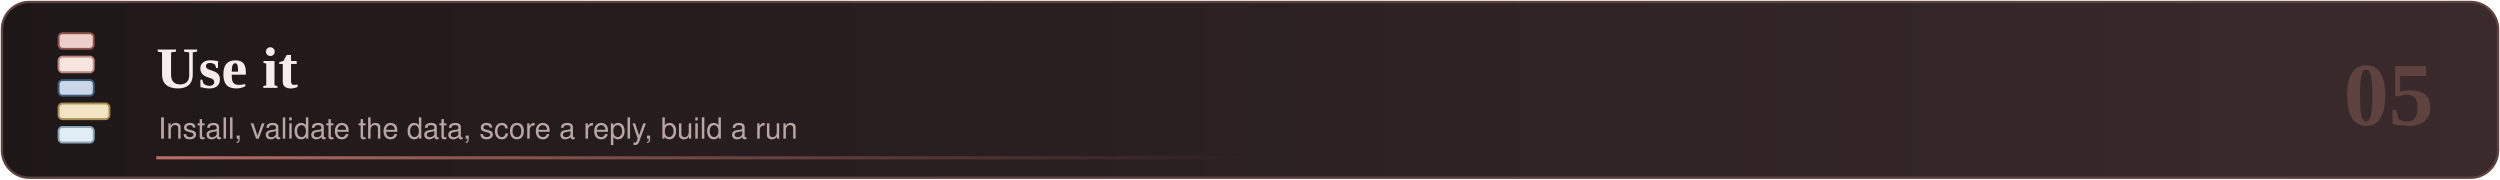
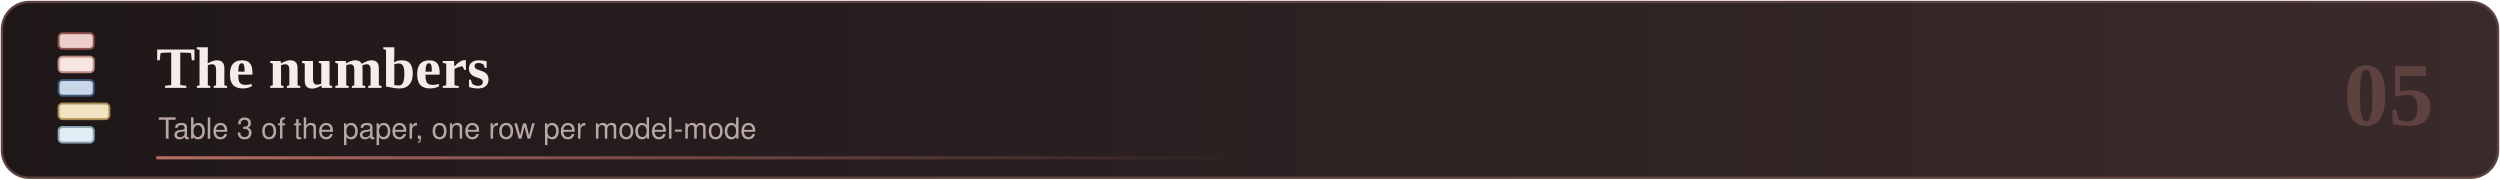
- <svg xmlns="http://www.w3.org/2000/svg" viewBox="0 0 1280 92" width="1280" height="92" role="img" aria-label="Use it: Install, validate the data, score a reply, build a run">
+ <svg xmlns="http://www.w3.org/2000/svg" viewBox="0 0 1280 92" width="1280" height="92" role="img" aria-label="The numbers: Table 3 of the paper, one row per model-mode">
  <defs>
    <linearGradient id="b" x1="0" y1="0" x2="1" y2="0">
      <stop offset="0" stop-color="#1E1718" />
      <stop offset="1" stop-color="#3A2A2B" />
    </linearGradient>
    <linearGradient id="r" x1="0" y1="0" x2="1" y2="0">
      <stop offset="0" stop-color="#C9786E" stop-opacity="0.9" />
      <stop offset="1" stop-color="#C9786E" stop-opacity="0" />
    </linearGradient>
  </defs>
  <rect x="1" y="1" width="1278" height="90" rx="14" fill="url(#b)" stroke="#5E4240" stroke-width="1.2" />
  <rect x="30" y="17" width="18" height="8" rx="2" fill="#ECCECA" stroke="#8D4F4A" stroke-width="1" />
  <rect x="30" y="29" width="18" height="8" rx="2" fill="#F7E5E2" stroke="#BD8A81" stroke-width="1" />
  <rect x="30" y="41" width="18" height="8" rx="2" fill="#CAD7E9" stroke="#415A79" stroke-width="1" />
  <rect x="30" y="53" width="26" height="8" rx="2" fill="#F2E3C3" stroke="#AA8E53" stroke-width="1" />
  <rect x="30" y="65" width="18" height="8" rx="2" fill="#E1EDF5" stroke="#8AA2B1" stroke-width="1" />
-   <text x="80.0" y="45.0" font-family="'Times New Roman', Times, 'Nimbus Roman', 'Liberation Serif', 'DejaVu Serif', serif" font-size="30" font-weight="bold" fill="#F6ECEA" text-anchor="start">Use it</text>
-   <text x="81.0" y="71.0" font-family="-apple-system, BlinkMacSystemFont, 'Segoe UI', 'Helvetica Neue', Helvetica, Arial, sans-serif" font-size="15" font-weight="normal" fill="#B8A7A4" text-anchor="start">Install, validate the data, score a reply, build a run</text>
+   <text x="80.0" y="45.0" font-family="'Times New Roman', Times, 'Nimbus Roman', 'Liberation Serif', 'DejaVu Serif', serif" font-size="30" font-weight="bold" fill="#F6ECEA" text-anchor="start">The numbers</text>
+   <text x="81.0" y="71.0" font-family="-apple-system, BlinkMacSystemFont, 'Segoe UI', 'Helvetica Neue', Helvetica, Arial, sans-serif" font-size="15" font-weight="normal" fill="#B8A7A4" text-anchor="start">Table 3 of the paper, one row per model-mode</text>
  <text x="1246.0" y="64.0" font-family="'Times New Roman', Times, 'Nimbus Roman', 'Liberation Serif', 'DejaVu Serif', serif" font-size="46" font-weight="bold" fill="#5E4240" text-anchor="end">05</text>
  <rect x="80" y="80" width="560" height="1.6" fill="url(#r)" />
</svg>
